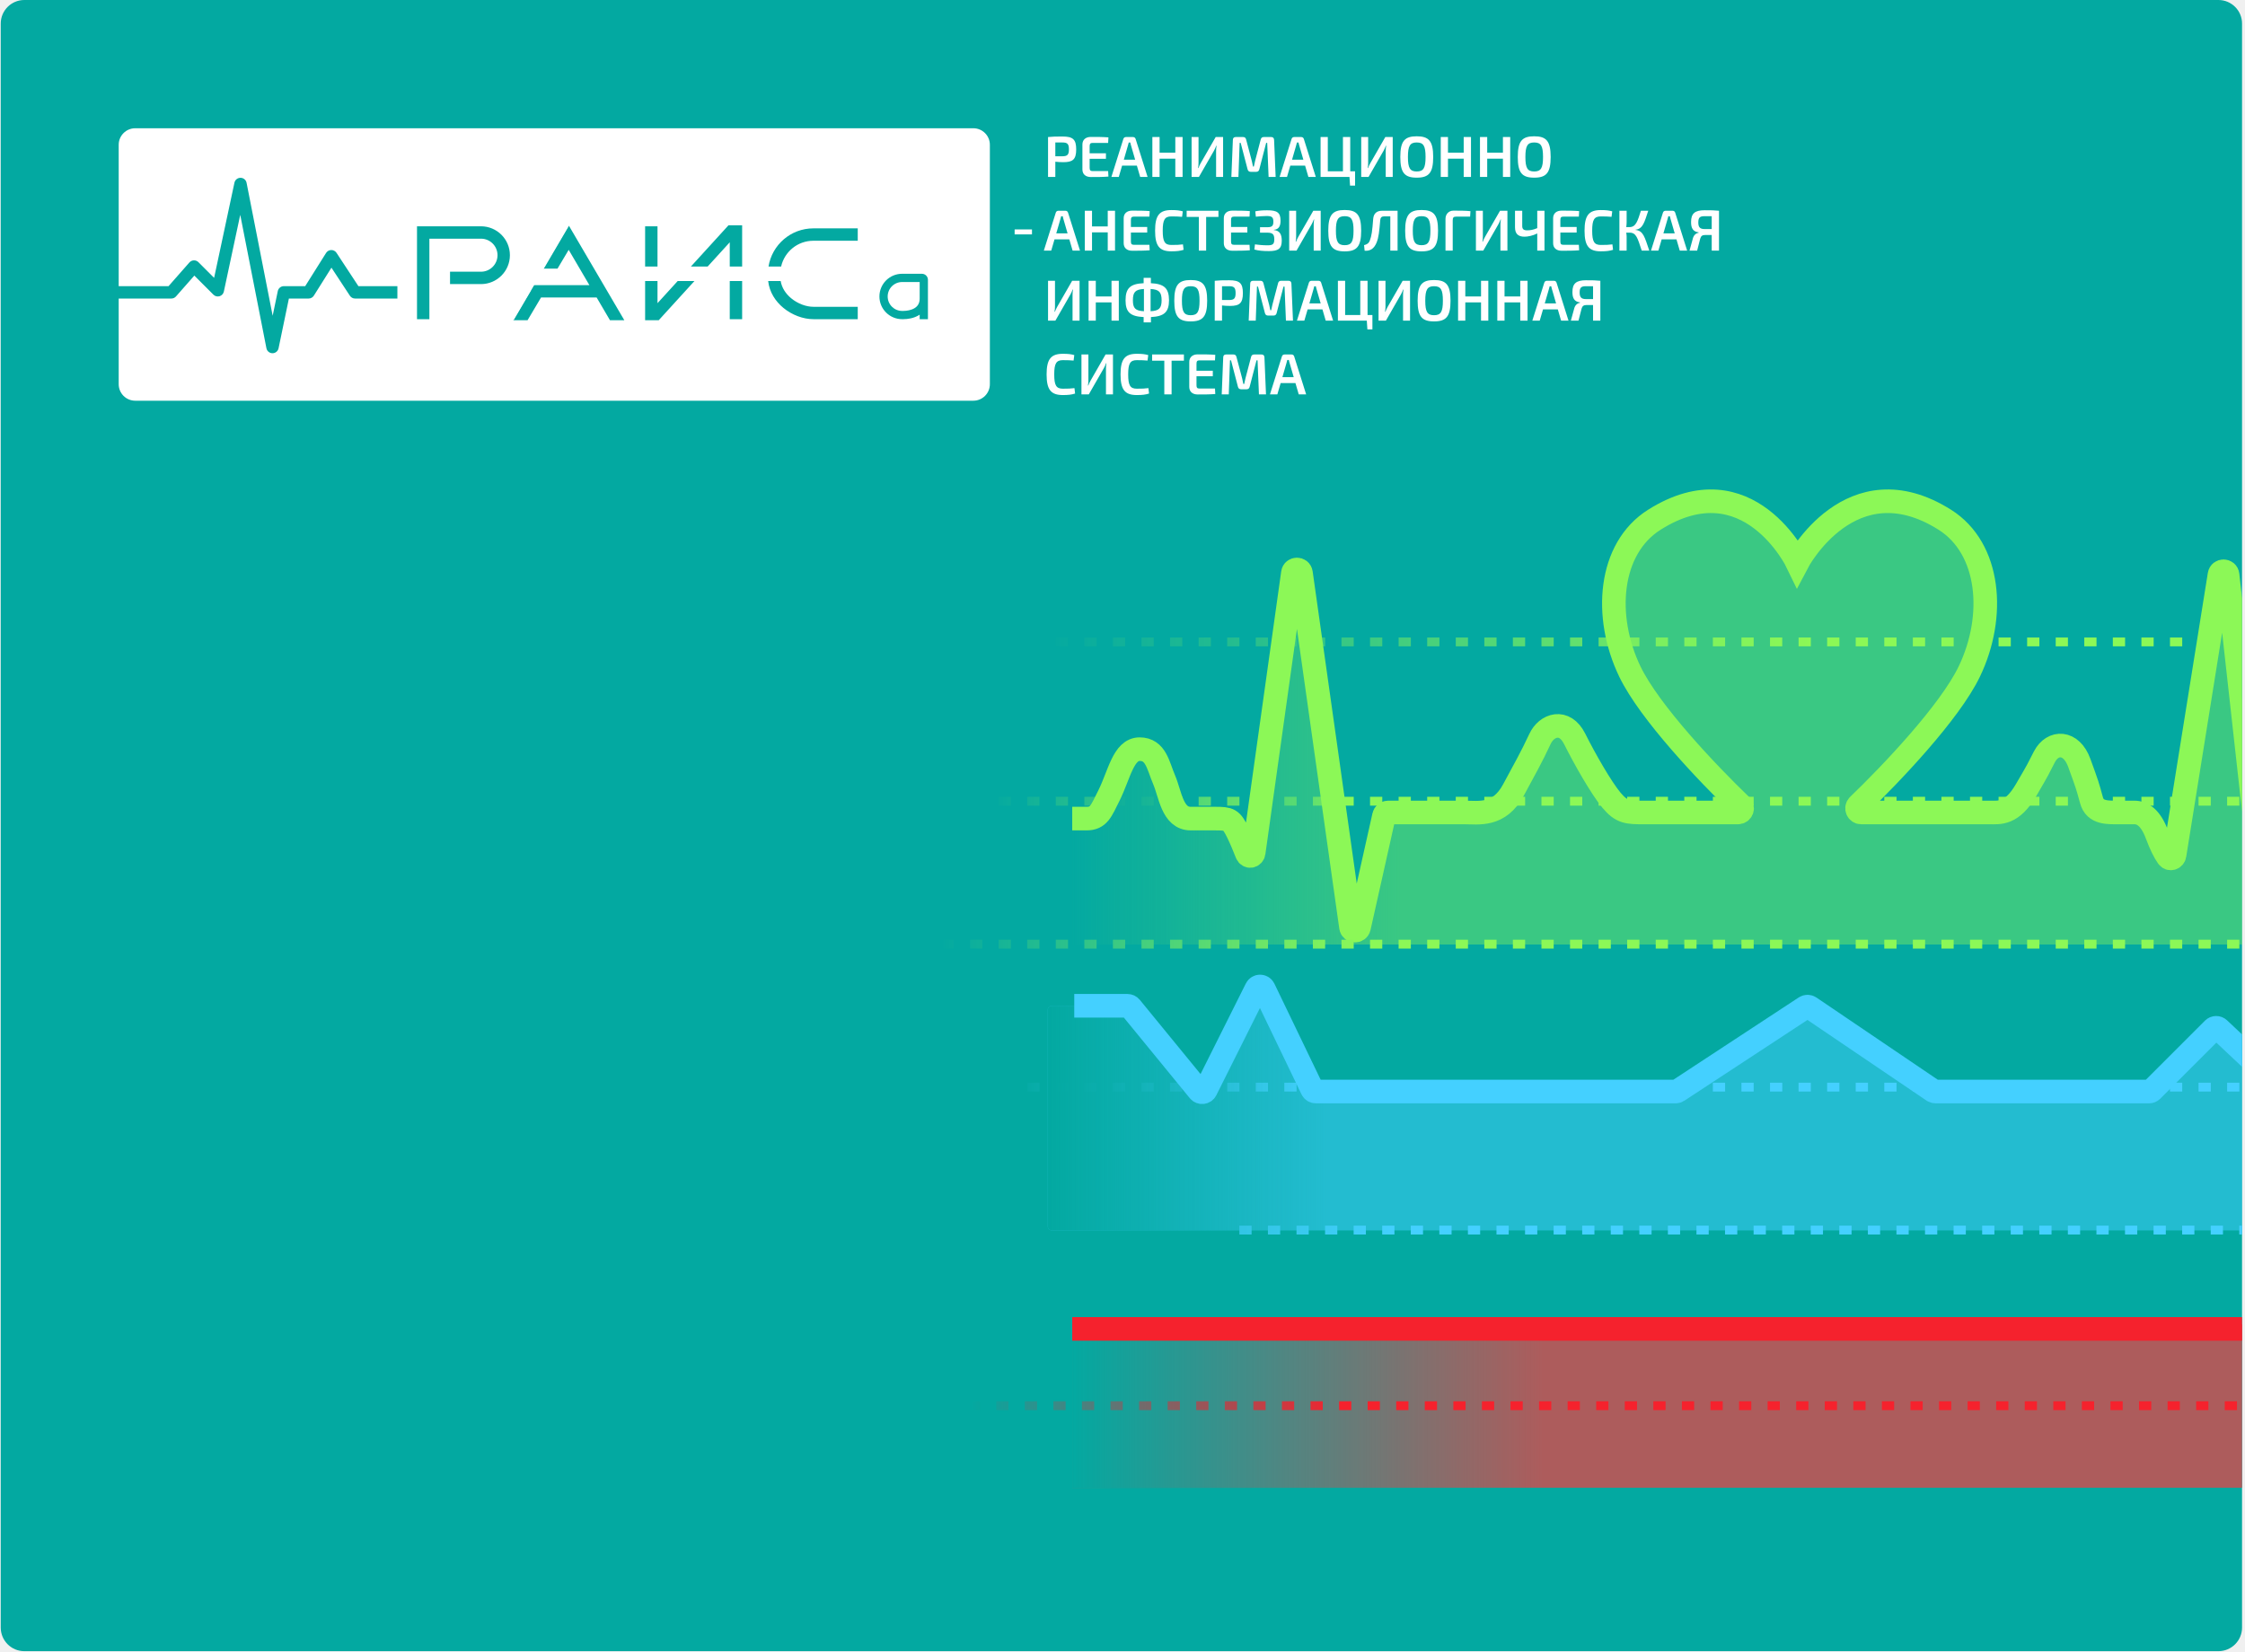
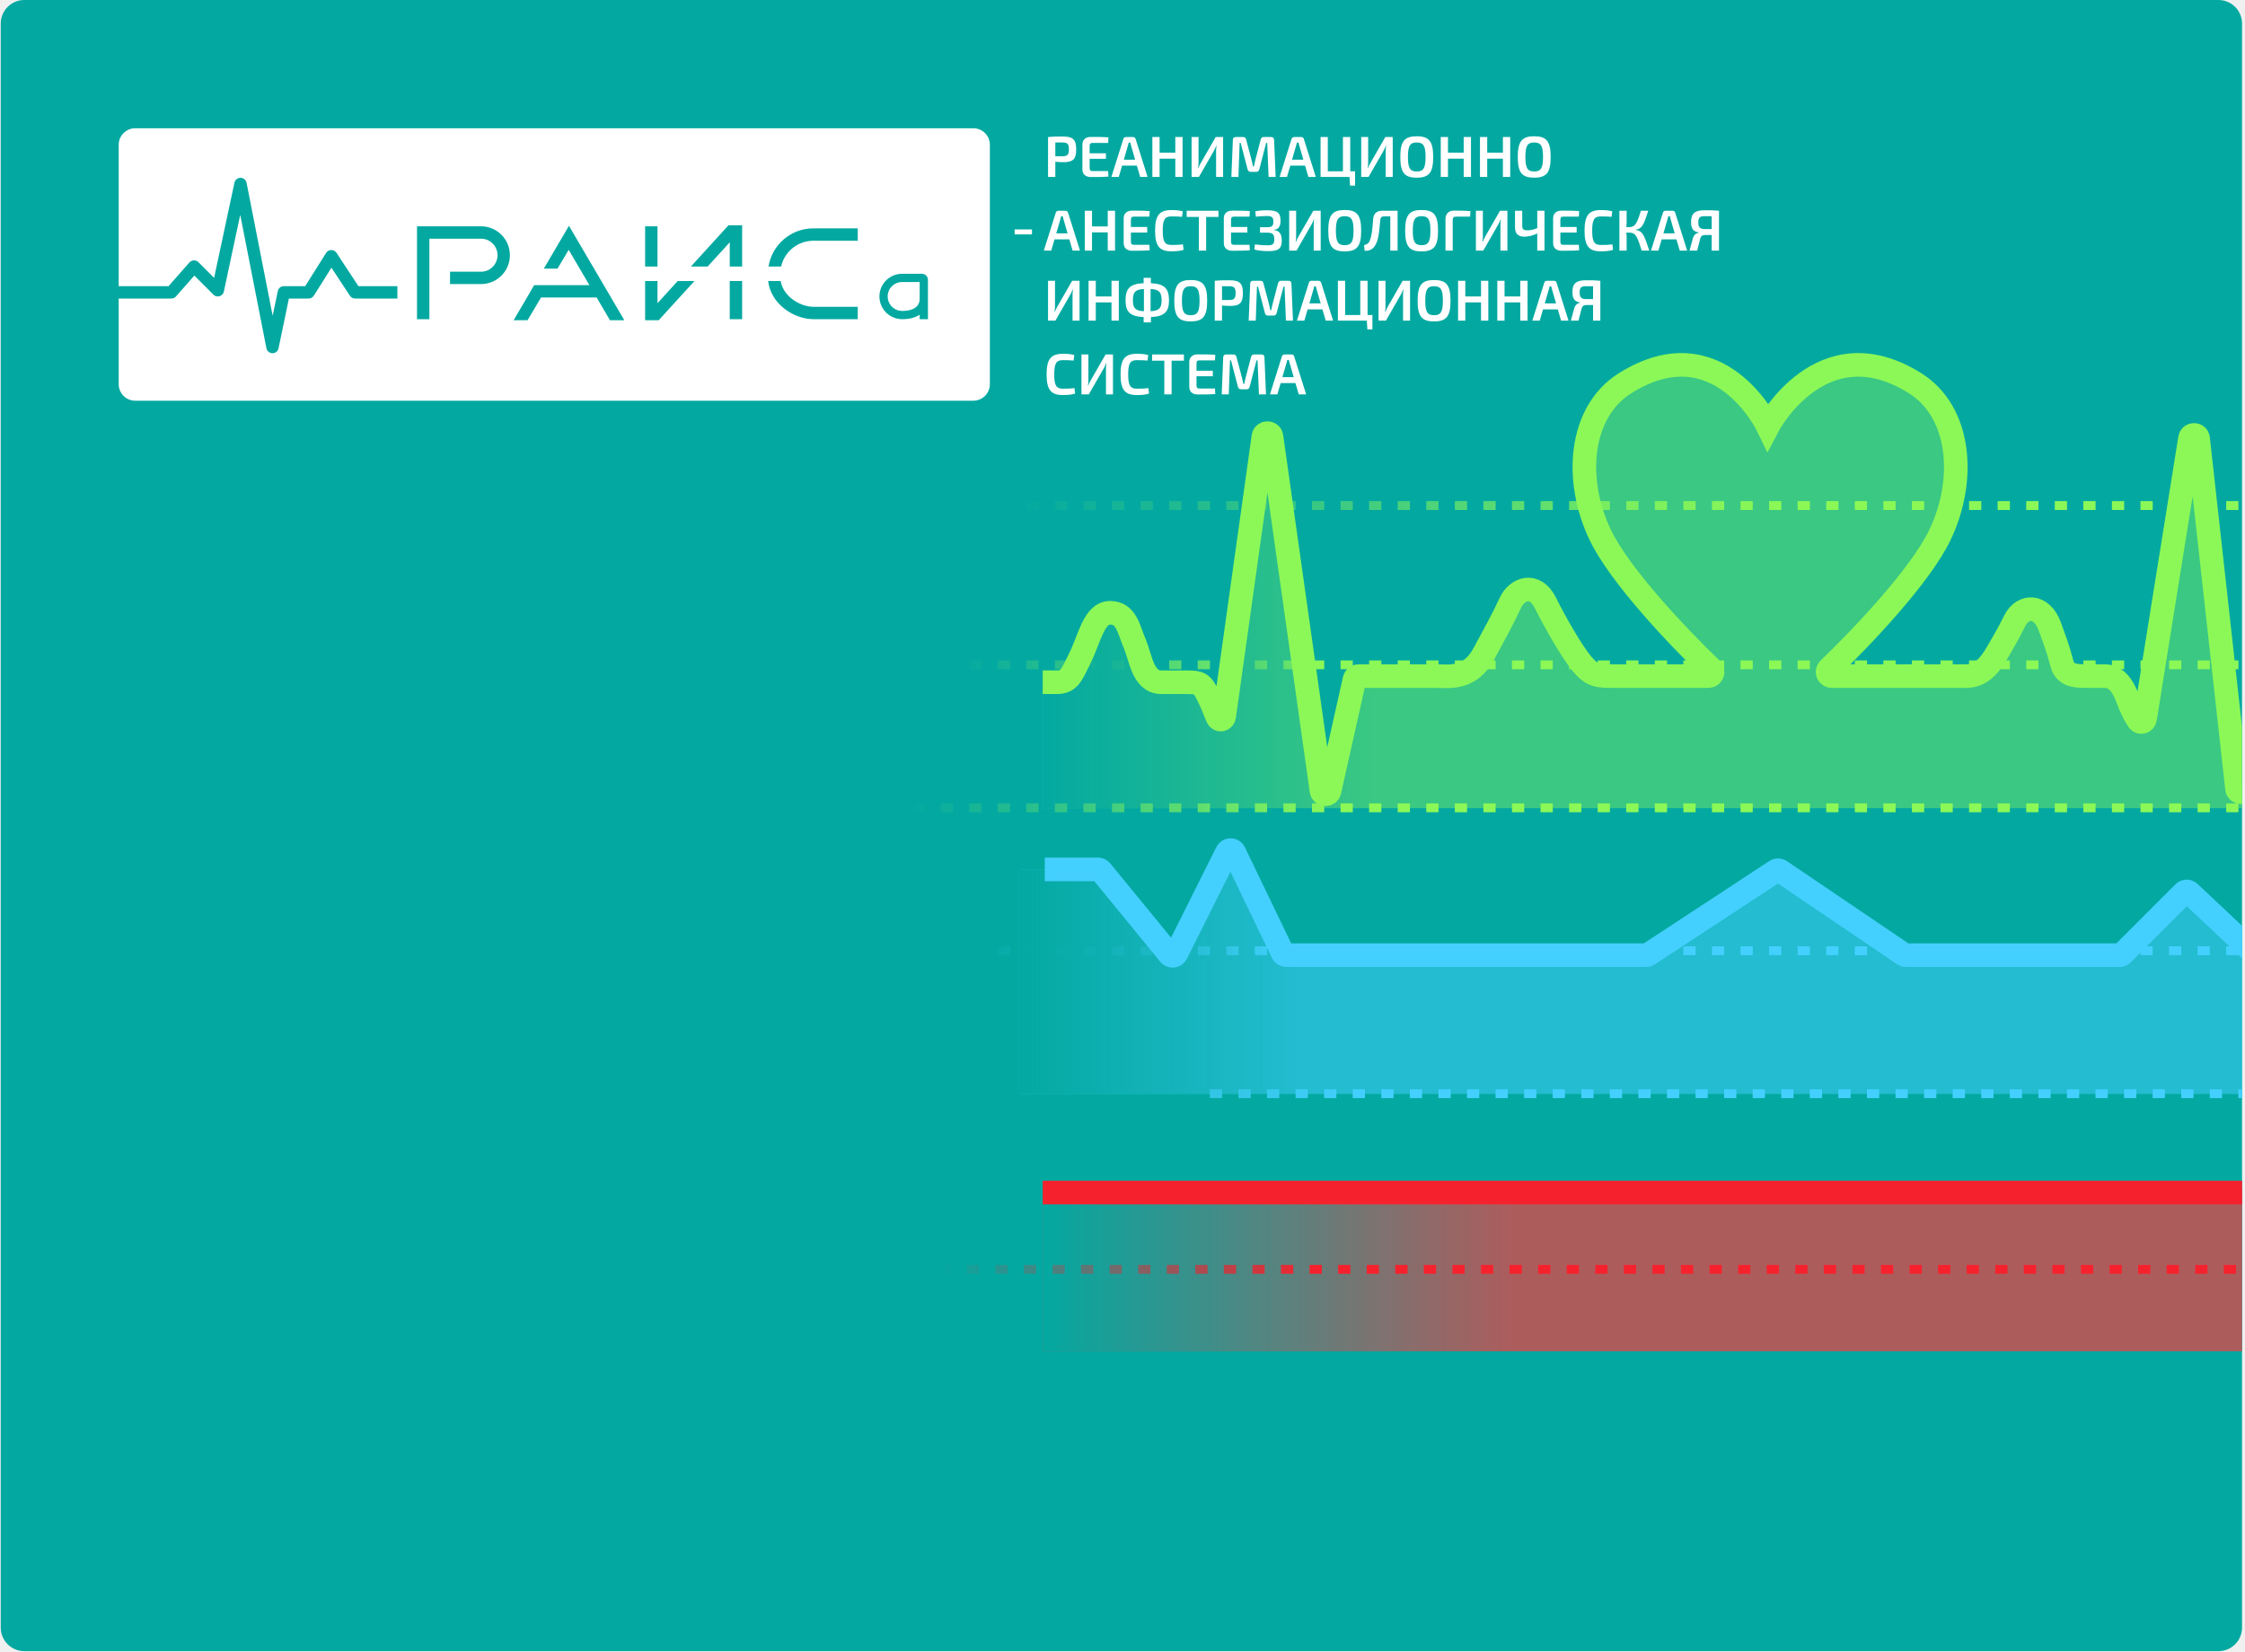
<svg xmlns="http://www.w3.org/2000/svg" width="609" height="448" viewBox="0 0 609 448" fill="none">
  <g clip-path="url(#clip0_30215_28924)">
    <rect x="0.2" width="608" height="448" rx="6.4" fill="#03A9A1" />
-     <line x1="255.4" y1="174.167" x2="726.383" y2="174.167" stroke="url(#paint0_linear_30215_28924)" stroke-width="2.4" stroke-dasharray="3.32 4.43" />
-     <line x1="255.4" y1="217.386" x2="726.383" y2="217.386" stroke="url(#paint1_linear_30215_28924)" stroke-width="2.4" stroke-dasharray="3.32 4.43" />
-     <line x1="255.4" y1="294.96" x2="726.383" y2="294.96" stroke="url(#paint2_linear_30215_28924)" stroke-width="2.4" stroke-dasharray="3.32 4.43" />
-     <path d="M294.741 222.103H290.862V256.265H695.908V220.441C685.38 220.441 686.639 220.441 683.718 214.346C681.502 209.721 680.393 208.058 677.069 200.493C673.853 193.177 667.969 195.567 665.433 200.493C662.108 206.95 662.662 205.288 659.338 211.575C656.306 217.309 652.688 220.441 648.81 220.441H624.759C624.24 220.441 623.795 220.801 623.681 221.307L617.014 248.873C616.74 250.094 614.969 249.997 614.831 248.753L604.276 155.977C604.134 154.694 602.285 154.649 602.081 155.924L589.889 231.998C589.742 232.919 588.6 233.247 588.065 232.483C587.096 231.098 586.221 229.364 585.088 226.344C583.415 221.881 581.21 220.441 578.993 220.441H575.115C571.79 220.441 568.334 220.703 567.357 217.116C566.249 213.045 566.249 213.045 564.033 206.95C561.874 201.013 556.829 201.048 554.613 205.288C552.397 209.528 553.505 207.697 549.626 214.346C545.747 220.995 542.423 220.441 539.652 220.441H504.882C503.876 220.441 503.38 219.21 504.105 218.513C513.033 209.933 528.88 193.275 534.208 182.208C541.412 167.248 539.934 148.814 527.559 141.012C502.071 124.944 487.567 152.649 487.567 152.649C487.567 152.649 474.269 124.944 448.78 141.012C436.406 148.814 434.928 167.248 442.131 182.208C447.46 193.275 463.306 209.933 472.235 218.513C472.96 219.21 472.468 220.441 471.462 220.441H446.01C441.577 220.441 439.915 220.441 437.144 217.116C434.374 213.792 429.941 206.034 427.17 200.493C424.4 194.953 419.522 196.663 417.751 200.493C415.534 205.288 413.336 209.167 410.548 214.346C406.669 221.549 401.128 220.441 397.249 220.441H376.523C376.004 220.441 375.559 220.801 375.445 221.307L368.657 249.415C368.387 250.617 366.65 250.548 366.478 249.327L352.914 155.464C352.735 154.192 350.898 154.193 350.72 155.465L340.088 231.335C339.94 232.393 338.653 232.588 338.251 231.599C337.535 229.833 336.739 227.778 335.744 225.79C334.01 222.32 333.528 222.103 329.649 222.103H323C318.013 222.103 317.459 215.454 315.797 211.575C314.134 207.697 313.58 203.264 309.148 203.264C304.715 203.264 303.607 210.275 300.836 215.816C298.716 220.056 298.066 222.103 294.741 222.103Z" fill="#8CF857" fill-opacity="0.4" />
-     <path d="M294.741 222.103H290.862V256.265H695.908V220.441C685.38 220.441 686.639 220.441 683.718 214.346C681.502 209.721 680.393 208.058 677.069 200.493C673.853 193.177 667.969 195.567 665.433 200.493C662.108 206.95 662.662 205.288 659.338 211.575C656.306 217.309 652.688 220.441 648.81 220.441H624.759C624.24 220.441 623.795 220.801 623.681 221.307L617.014 248.873C616.74 250.094 614.969 249.997 614.831 248.753L604.276 155.977C604.134 154.694 602.285 154.649 602.081 155.924L589.889 231.998C589.742 232.919 588.6 233.247 588.065 232.483C587.096 231.098 586.221 229.364 585.088 226.344C583.415 221.881 581.21 220.441 578.993 220.441H575.115C571.79 220.441 568.334 220.703 567.357 217.116C566.249 213.045 566.249 213.045 564.033 206.95C561.874 201.013 556.829 201.048 554.613 205.288C552.397 209.528 553.505 207.697 549.626 214.346C545.747 220.995 542.423 220.441 539.652 220.441H504.882C503.876 220.441 503.38 219.21 504.105 218.513C513.033 209.933 528.88 193.275 534.208 182.208C541.412 167.248 539.934 148.814 527.559 141.012C502.071 124.944 487.567 152.649 487.567 152.649C487.567 152.649 474.269 124.944 448.78 141.012C436.406 148.814 434.928 167.248 442.131 182.208C447.46 193.275 463.306 209.933 472.235 218.513C472.96 219.21 472.468 220.441 471.462 220.441H446.01C441.577 220.441 439.915 220.441 437.144 217.116C434.374 213.792 429.941 206.034 427.17 200.493C424.4 194.953 419.522 196.663 417.751 200.493C415.534 205.288 413.336 209.167 410.548 214.346C406.669 221.549 401.128 220.441 397.249 220.441H376.523C376.004 220.441 375.559 220.801 375.445 221.307L368.657 249.415C368.387 250.617 366.65 250.548 366.478 249.327L352.914 155.464C352.735 154.192 350.898 154.193 350.72 155.465L340.088 231.335C339.94 232.393 338.653 232.588 338.251 231.599C337.535 229.833 336.739 227.778 335.744 225.79C334.01 222.32 333.528 222.103 329.649 222.103H323C318.013 222.103 317.459 215.454 315.797 211.575C314.134 207.697 313.58 203.264 309.148 203.264C304.715 203.264 303.607 210.275 300.836 215.816C298.716 220.056 298.066 222.103 294.741 222.103Z" fill="url(#paint3_linear_30215_28924)" />
-     <path d="M290.862 222.103H294.741C298.066 222.103 298.716 220.056 300.836 215.816C303.607 210.275 304.715 203.264 309.148 203.264C313.58 203.264 314.134 207.697 315.797 211.575C317.459 215.454 318.013 222.103 323 222.103H329.649C333.528 222.103 334.01 222.32 335.744 225.79C336.739 227.778 337.535 229.833 338.251 231.599C338.653 232.588 339.94 232.393 340.088 231.335L350.72 155.465C350.898 154.193 352.735 154.192 352.914 155.464L366.478 251.544C366.65 252.764 368.387 252.834 368.657 251.631L375.445 221.307C375.559 220.801 376.004 220.441 376.523 220.441H397.249C401.128 220.441 406.669 221.549 410.548 214.346C413.336 209.167 415.534 205.288 417.751 200.493C419.522 196.663 424.4 194.953 427.17 200.493C429.941 206.034 434.374 213.792 437.144 217.116C439.915 220.441 441.577 220.441 446.01 220.441H471.462C472.468 220.441 472.96 219.21 472.235 218.513C463.306 209.933 447.46 193.275 442.131 182.208C434.928 167.248 436.406 148.814 448.78 141.012C474.269 124.944 487.567 152.649 487.567 152.649C487.567 152.649 502.071 124.944 527.559 141.012C539.934 148.814 541.412 167.248 534.208 182.208C528.88 193.275 513.033 209.933 504.105 218.513C503.38 219.21 503.876 220.441 504.882 220.441H540.207M539.652 220.441C542.423 220.441 545.747 220.995 549.626 214.346C553.505 207.697 552.397 209.528 554.613 205.288C556.829 201.048 561.874 201.013 564.033 206.95C566.249 213.045 566.249 213.045 567.357 217.116C568.334 220.703 571.79 220.441 575.115 220.441H578.993C581.21 220.441 583.415 221.881 585.088 226.344C586.221 229.364 587.097 231.098 588.065 232.483C588.6 233.247 589.742 232.919 589.889 231.998L602.081 155.924C602.285 154.649 604.134 154.694 604.276 155.977L614.831 250.969C614.969 252.213 616.74 252.31 617.014 251.089L623.681 221.307C623.795 220.801 624.24 220.441 624.759 220.441H648.81C652.688 220.441 656.306 217.309 659.338 211.575C662.662 205.288 662.108 206.95 665.433 200.493C667.969 195.567 673.853 193.177 677.069 200.493C680.393 208.058 681.502 209.721 683.718 214.346C686.639 220.441 685.38 220.441 695.908 220.441" stroke="#8CF857" stroke-width="6.4" />
-     <path d="M305.852 272.888H285.321C284.709 272.888 284.213 273.384 284.213 273.996V332.73C284.213 333.342 284.709 333.839 285.321 333.839H703.111C703.723 333.839 704.219 333.342 704.219 332.73V297.268C704.219 296.656 703.723 296.16 703.111 296.16H620.436C620.154 296.16 619.882 296.052 619.676 295.859L601.94 279.166C601.504 278.755 600.82 278.766 600.397 279.189L583.75 295.835C583.543 296.043 583.261 296.16 582.967 296.16H525.032C524.81 296.16 524.593 296.094 524.41 295.969L490.949 273.302C490.579 273.051 490.094 273.048 489.72 273.293L455.152 295.978C454.971 296.097 454.76 296.16 454.544 296.16H356.942C356.516 296.16 356.128 295.916 355.944 295.533L342.819 268.273C342.419 267.444 341.241 267.435 340.829 268.259L327.09 295.738C326.73 296.456 325.75 296.566 325.241 295.944L306.709 273.294C306.499 273.037 306.184 272.888 305.852 272.888Z" fill="#44D0FF" fill-opacity="0.5" />
-     <path d="M305.852 272.888H285.321C284.709 272.888 284.213 273.384 284.213 273.996V332.73C284.213 333.342 284.709 333.839 285.321 333.839H703.111C703.723 333.839 704.219 333.342 704.219 332.73V297.268C704.219 296.656 703.723 296.16 703.111 296.16H620.436C620.154 296.16 619.882 296.052 619.676 295.859L601.94 279.166C601.504 278.755 600.82 278.766 600.397 279.189L583.75 295.835C583.543 296.043 583.261 296.16 582.967 296.16H525.032C524.81 296.16 524.593 296.094 524.41 295.969L490.949 273.302C490.579 273.051 490.094 273.048 489.72 273.293L455.152 295.978C454.971 296.097 454.76 296.16 454.544 296.16H356.942C356.516 296.16 356.128 295.916 355.944 295.533L342.819 268.273C342.419 267.444 341.241 267.435 340.829 268.259L327.09 295.738C326.73 296.456 325.75 296.566 325.241 295.944L306.709 273.294C306.499 273.037 306.184 272.888 305.852 272.888Z" fill="url(#paint4_linear_30215_28924)" />
-     <path d="M291.413 272.888H305.852C306.184 272.888 306.499 273.037 306.71 273.294L325.241 295.944C325.75 296.566 326.731 296.456 327.09 295.738L340.829 268.259C341.241 267.435 342.42 267.444 342.819 268.273L355.944 295.533C356.128 295.916 356.517 296.16 356.942 296.16H454.544C454.76 296.16 454.972 296.097 455.152 295.978L489.72 273.293C490.094 273.048 490.579 273.051 490.949 273.302L524.41 295.969C524.594 296.094 524.81 296.16 525.032 296.16H582.967C583.261 296.16 583.543 296.043 583.751 295.835L600.397 279.189C600.821 278.765 601.504 278.755 601.94 279.166L619.677 295.859C619.882 296.052 620.154 296.16 620.436 296.16H704.22" stroke="#44D0FF" stroke-width="6.4" />
-     <rect x="290.862" y="359.327" width="404.492" height="44.328" fill="#AD5C5C" />
-     <rect x="290.862" y="359.327" width="404.492" height="44.328" fill="url(#paint5_linear_30215_28924)" />
-     <line x1="290.862" y1="360.56" x2="721.951" y2="360.56" stroke="#F5222D" stroke-width="6.4" />
-     <path d="M336.2 333.747H726.384" stroke="url(#paint6_linear_30215_28924)" stroke-width="2.4" stroke-dasharray="3.32 4.43" />
-     <path d="M185 381.399H726.383" stroke="url(#paint7_linear_30215_28924)" stroke-width="2.4" stroke-dasharray="3.32 4.43" />
-     <line x1="255.4" y1="256.173" x2="726.383" y2="256.173" stroke="url(#paint8_linear_30215_28924)" stroke-width="2.4" stroke-dasharray="3.32 4.43" />
+     <line x1="247.4" y1="137.167" x2="718.383" y2="137.167" stroke="url(#paint0_linear_30215_28924)" stroke-width="2.4" stroke-dasharray="3.32 4.43" />
+     <line x1="247.4" y1="180.386" x2="718.383" y2="180.386" stroke="url(#paint1_linear_30215_28924)" stroke-width="2.4" stroke-dasharray="3.32 4.43" />
+     <line x1="247.4" y1="257.96" x2="718.383" y2="257.96" stroke="url(#paint2_linear_30215_28924)" stroke-width="2.4" stroke-dasharray="3.32 4.43" />
+     <path d="M286.741 185.103H282.862V219.265H687.908V183.441C677.38 183.441 678.639 183.441 675.718 177.346C673.502 172.721 672.393 171.058 669.069 163.493C665.853 156.177 659.969 158.567 657.433 163.493C654.108 169.95 654.662 168.288 651.338 174.575C648.306 180.309 644.688 183.441 640.81 183.441H616.759C616.24 183.441 615.795 183.801 615.681 184.307L609.014 211.873C608.74 213.094 606.969 212.997 606.831 211.753L596.276 118.977C596.134 117.694 594.285 117.649 594.081 118.924L581.889 194.998C581.742 195.919 580.6 196.247 580.065 195.483C579.096 194.098 578.221 192.364 577.088 189.344C575.415 184.881 573.21 183.441 570.993 183.441H567.115C563.79 183.441 560.334 183.703 559.357 180.116C558.249 176.045 558.249 176.045 556.033 169.95C553.874 164.013 548.829 164.048 546.613 168.288C544.397 172.528 545.505 170.697 541.626 177.346C537.747 183.995 534.423 183.441 531.652 183.441H496.882C495.876 183.441 495.38 182.21 496.105 181.513C505.033 172.933 520.88 156.275 526.208 145.208C533.412 130.248 531.934 111.814 519.559 104.012C494.071 87.944 479.567 115.649 479.567 115.649C479.567 115.649 466.269 87.944 440.78 104.012C428.406 111.814 426.928 130.248 434.131 145.208C439.46 156.275 455.306 172.933 464.235 181.513C464.96 182.21 464.468 183.441 463.462 183.441H438.01C433.577 183.441 431.915 183.441 429.144 180.116C426.374 176.792 421.941 169.034 419.17 163.493C416.4 157.953 411.522 159.663 409.751 163.493C407.534 168.288 405.336 172.167 402.548 177.346C398.669 184.549 393.128 183.441 389.249 183.441H368.523C368.004 183.441 367.559 183.801 367.445 184.307L360.657 212.415C360.387 213.617 358.65 213.548 358.478 212.327L344.914 118.464C344.735 117.192 342.898 117.193 342.72 118.465L332.088 194.335C331.94 195.393 330.653 195.588 330.251 194.599C329.535 192.833 328.739 190.778 327.744 188.79C326.01 185.32 325.528 185.103 321.649 185.103H315C310.013 185.103 309.459 178.454 307.797 174.575C306.134 170.697 305.58 166.264 301.148 166.264C296.715 166.264 295.607 173.275 292.836 178.816C290.716 183.056 290.066 185.103 286.741 185.103Z" fill="#8CF857" fill-opacity="0.4" />
+     <path d="M286.741 185.103H282.862V219.265H687.908V183.441C677.38 183.441 678.639 183.441 675.718 177.346C673.502 172.721 672.393 171.058 669.069 163.493C665.853 156.177 659.969 158.567 657.433 163.493C654.108 169.95 654.662 168.288 651.338 174.575C648.306 180.309 644.688 183.441 640.81 183.441H616.759C616.24 183.441 615.795 183.801 615.681 184.307L609.014 211.873C608.74 213.094 606.969 212.997 606.831 211.753L596.276 118.977C596.134 117.694 594.285 117.649 594.081 118.924L581.889 194.998C581.742 195.919 580.6 196.247 580.065 195.483C579.096 194.098 578.221 192.364 577.088 189.344C575.415 184.881 573.21 183.441 570.993 183.441H567.115C563.79 183.441 560.334 183.703 559.357 180.116C558.249 176.045 558.249 176.045 556.033 169.95C553.874 164.013 548.829 164.048 546.613 168.288C544.397 172.528 545.505 170.697 541.626 177.346C537.747 183.995 534.423 183.441 531.652 183.441H496.882C495.876 183.441 495.38 182.21 496.105 181.513C505.033 172.933 520.88 156.275 526.208 145.208C533.412 130.248 531.934 111.814 519.559 104.012C494.071 87.944 479.567 115.649 479.567 115.649C479.567 115.649 466.269 87.944 440.78 104.012C428.406 111.814 426.928 130.248 434.131 145.208C439.46 156.275 455.306 172.933 464.235 181.513C464.96 182.21 464.468 183.441 463.462 183.441H438.01C433.577 183.441 431.915 183.441 429.144 180.116C426.374 176.792 421.941 169.034 419.17 163.493C416.4 157.953 411.522 159.663 409.751 163.493C407.534 168.288 405.336 172.167 402.548 177.346C398.669 184.549 393.128 183.441 389.249 183.441H368.523C368.004 183.441 367.559 183.801 367.445 184.307L360.657 212.415C360.387 213.617 358.65 213.548 358.478 212.327L344.914 118.464C344.735 117.192 342.898 117.193 342.72 118.465L332.088 194.335C331.94 195.393 330.653 195.588 330.251 194.599C329.535 192.833 328.739 190.778 327.744 188.79C326.01 185.32 325.528 185.103 321.649 185.103H315C310.013 185.103 309.459 178.454 307.797 174.575C306.134 170.697 305.58 166.264 301.148 166.264C296.715 166.264 295.607 173.275 292.836 178.816C290.716 183.056 290.066 185.103 286.741 185.103Z" fill="url(#paint3_linear_30215_28924)" />
+     <path d="M282.862 185.103H286.741C290.066 185.103 290.716 183.056 292.836 178.816C295.607 173.275 296.715 166.264 301.148 166.264C305.58 166.264 306.134 170.697 307.797 174.575C309.459 178.454 310.013 185.103 315 185.103H321.649C325.528 185.103 326.01 185.32 327.744 188.79C328.739 190.778 329.535 192.833 330.251 194.599C330.653 195.588 331.94 195.393 332.088 194.335L342.72 118.465C342.898 117.193 344.735 117.192 344.914 118.464L358.478 214.544C358.65 215.764 360.387 215.834 360.657 214.631L367.445 184.307C367.559 183.801 368.004 183.441 368.523 183.441H389.249C393.128 183.441 398.669 184.549 402.548 177.346C405.336 172.167 407.534 168.288 409.751 163.493C411.522 159.663 416.4 157.953 419.17 163.493C421.941 169.034 426.374 176.792 429.144 180.116C431.915 183.441 433.577 183.441 438.01 183.441H463.462C464.468 183.441 464.96 182.21 464.235 181.513C455.306 172.933 439.46 156.275 434.131 145.208C426.928 130.248 428.406 111.814 440.78 104.012C466.269 87.944 479.567 115.649 479.567 115.649C479.567 115.649 494.071 87.944 519.559 104.012C531.934 111.814 533.412 130.248 526.208 145.208C520.88 156.275 505.033 172.933 496.105 181.513C495.38 182.21 495.876 183.441 496.882 183.441H532.207M531.652 183.441C534.423 183.441 537.747 183.995 541.626 177.346C545.505 170.697 544.397 172.528 546.613 168.288C548.829 164.048 553.874 164.013 556.033 169.95C558.249 176.045 558.249 176.045 559.357 180.116C560.334 183.703 563.79 183.441 567.115 183.441H570.993C573.21 183.441 575.415 184.881 577.088 189.344C578.221 192.364 579.097 194.098 580.065 195.483C580.6 196.247 581.742 195.919 581.889 194.998L594.081 118.924C594.285 117.649 596.134 117.694 596.276 118.977L606.831 213.969C606.969 215.213 608.74 215.31 609.014 214.089L615.681 184.307C615.795 183.801 616.24 183.441 616.759 183.441H640.81C644.688 183.441 648.306 180.309 651.338 174.575C654.662 168.288 654.108 169.95 657.433 163.493C659.969 158.567 665.853 156.177 669.069 163.493C672.393 171.058 673.502 172.721 675.718 177.346C678.639 183.441 677.38 183.441 687.908 183.441" stroke="#8CF857" stroke-width="6.4" />
+     <path d="M297.852 235.888H277.321C276.709 235.888 276.213 236.384 276.213 236.996V295.73C276.213 296.342 276.709 296.839 277.321 296.839H695.111C695.723 296.839 696.219 296.342 696.219 295.73V260.268C696.219 259.656 695.723 259.16 695.111 259.16H612.436C612.154 259.16 611.882 259.052 611.676 258.859L593.94 242.166C593.504 241.755 592.82 241.766 592.397 242.189L575.75 258.835C575.543 259.043 575.261 259.16 574.967 259.16H517.032C516.81 259.16 516.593 259.094 516.41 258.969L482.949 236.302C482.579 236.051 482.094 236.048 481.72 236.293L447.152 258.978C446.971 259.097 446.76 259.16 446.544 259.16H348.942C348.516 259.16 348.128 258.916 347.944 258.533L334.819 231.273C334.419 230.444 333.241 230.435 332.829 231.259L319.09 258.738C318.73 259.456 317.75 259.566 317.241 258.944L298.709 236.294C298.499 236.037 298.184 235.888 297.852 235.888Z" fill="#44D0FF" fill-opacity="0.5" />
+     <path d="M297.852 235.888H277.321C276.709 235.888 276.213 236.384 276.213 236.996V295.73C276.213 296.342 276.709 296.839 277.321 296.839H695.111C695.723 296.839 696.219 296.342 696.219 295.73V260.268C696.219 259.656 695.723 259.16 695.111 259.16H612.436C612.154 259.16 611.882 259.052 611.676 258.859L593.94 242.166C593.504 241.755 592.82 241.766 592.397 242.189L575.75 258.835C575.543 259.043 575.261 259.16 574.967 259.16H517.032C516.81 259.16 516.593 259.094 516.41 258.969L482.949 236.302C482.579 236.051 482.094 236.048 481.72 236.293L447.152 258.978C446.971 259.097 446.76 259.16 446.544 259.16H348.942C348.516 259.16 348.128 258.916 347.944 258.533L334.819 231.273C334.419 230.444 333.241 230.435 332.829 231.259L319.09 258.738C318.73 259.456 317.75 259.566 317.241 258.944L298.709 236.294C298.499 236.037 298.184 235.888 297.852 235.888Z" fill="url(#paint4_linear_30215_28924)" />
+     <path d="M283.413 235.888H297.852C298.184 235.888 298.499 236.037 298.71 236.294L317.241 258.944C317.75 259.566 318.731 259.456 319.09 258.738L332.829 231.259C333.241 230.435 334.42 230.444 334.819 231.273L347.944 258.533C348.128 258.916 348.517 259.16 348.942 259.16H446.544C446.76 259.16 446.972 259.097 447.152 258.978L481.72 236.293C482.094 236.048 482.579 236.051 482.949 236.302L516.41 258.969C516.594 259.094 516.81 259.16 517.032 259.16H574.967C575.261 259.16 575.543 259.043 575.751 258.835L592.397 242.189C592.821 241.765 593.504 241.755 593.94 242.166L611.677 258.859C611.882 259.052 612.154 259.16 612.436 259.16H696.22" stroke="#44D0FF" stroke-width="6.4" />
+     <rect x="282.862" y="322.327" width="404.492" height="44.328" fill="#AD5C5C" />
+     <rect x="282.862" y="322.327" width="404.492" height="44.328" fill="url(#paint5_linear_30215_28924)" />
+     <line x1="282.862" y1="323.56" x2="713.951" y2="323.56" stroke="#F5222D" stroke-width="6.4" />
+     <path d="M328.2 296.747H718.384" stroke="url(#paint6_linear_30215_28924)" stroke-width="2.4" stroke-dasharray="3.32 4.43" />
+     <path d="M177 344.399H718.383" stroke="url(#paint7_linear_30215_28924)" stroke-width="2.4" stroke-dasharray="3.32 4.43" />
+     <line x1="247.4" y1="219.173" x2="718.383" y2="219.173" stroke="url(#paint8_linear_30215_28924)" stroke-width="2.4" stroke-dasharray="3.32 4.43" />
    <g clip-path="url(#clip1_30215_28924)">
      <path fill-rule="evenodd" clip-rule="evenodd" d="M36.68 34.8C34.206 34.8 32.2 36.806 32.2 39.28V77.64H45.721L51.379 71.21C51.685 70.862 52.123 70.656 52.586 70.641C53.05 70.626 53.5 70.804 53.828 71.132L58.083 75.387L63.597 49.569C63.764 48.789 64.456 48.233 65.254 48.24C66.052 48.247 66.735 48.813 66.888 49.596L73.966 85.67L75.355 78.978C75.517 78.199 76.204 77.64 77 77.64H82.792L88.458 68.626C88.762 68.142 89.291 67.846 89.863 67.84C90.435 67.834 90.97 68.12 91.284 68.597L97.226 77.64H107.8V81H96.32C95.754 81 95.227 80.715 94.916 80.243L89.911 72.627L85.142 80.214C84.835 80.703 84.298 81 83.72 81H78.367L75.565 94.501C75.402 95.284 74.71 95.844 73.911 95.84C73.111 95.835 72.425 95.268 72.271 94.483L65.17 58.29L60.723 79.111C60.594 79.713 60.147 80.196 59.556 80.371C58.966 80.546 58.327 80.383 57.892 79.948L52.718 74.774L47.741 80.43C47.422 80.792 46.963 81 46.48 81H32.2V104.24C32.2 106.714 34.206 108.72 36.68 108.72H264.04C266.514 108.72 268.52 106.714 268.52 104.24V39.28C268.52 36.806 266.514 34.8 264.04 34.8H36.68ZM113.12 61.4H114.8H130.48C134.81 61.4 138.32 64.91 138.32 69.24C138.32 73.57 134.81 77.08 130.48 77.08H122.08V73.72H130.48C132.954 73.72 134.96 71.714 134.96 69.24C134.96 66.766 132.954 64.76 130.48 64.76H116.48V86.6H113.12V63.08V61.4ZM159.883 77.36L154.269 67.784L151.24 72.88H147.33L152.836 63.621L154.29 61.175L155.729 63.63L169.358 86.88H165.463L161.852 80.72H146.765L143.114 86.88H139.208L143.92 78.93V77.36H159.883ZM197.622 61.12L187.418 72.32H191.963L197.96 65.739V72.32H201.32V61.4V61.12H197.622ZM201.32 76.24H197.96V86.6H201.32V76.24ZM188.392 76.24H183.846L178.36 82.262V76.24H175V86.6V86.88H178.698L188.392 76.24ZM178.36 72.32H175V61.4H178.36V72.32ZM220.64 61.96C214.503 61.96 209.414 66.447 208.475 72.32H211.895C212.789 68.314 216.365 65.32 220.64 65.32H232.68V61.96H220.64ZM211.772 76.24H208.381C208.713 79.278 210.373 81.771 212.486 83.519C214.831 85.46 217.863 86.6 220.64 86.6H232.68V83.24H220.64C218.715 83.24 216.427 82.419 214.628 80.931C213.141 79.7 212.08 78.096 211.772 76.24ZM238.56 80.44C238.56 77.038 241.318 74.28 244.72 74.28H250.08C250.985 74.28 251.72 75.014 251.72 75.92V81V86.6H249.48V85.376C249.393 85.435 249.305 85.491 249.216 85.544C247.86 86.358 246.235 86.6 245 86.6H244.72C241.318 86.6 238.56 83.842 238.56 80.44ZM249.48 81V76.52H244.72C242.555 76.52 240.8 78.275 240.8 80.44C240.8 82.605 242.555 84.36 244.72 84.36H245C246.004 84.36 247.18 84.154 248.063 83.624C248.879 83.134 249.48 82.362 249.48 81Z" fill="white" />
      <path d="M155.4 59.44L139.16 87.16L143.08 59.44H155.4Z" fill="white" />
      <path d="M284.303 48H286.279V43.876C286.922 43.955 287.69 44.002 288.458 44.002C291.014 44.002 291.939 43.265 291.939 40.521C291.939 37.792 291.014 37.04 288.223 37.04C286.373 37.04 285.542 37.055 284.303 37.181V48ZM286.279 42.402V38.655H288.176C289.54 38.655 289.964 39.031 289.964 40.521C289.964 42.01 289.54 42.387 288.176 42.402H286.279ZM300.604 46.416H296.355C295.79 46.416 295.586 46.181 295.586 45.507V43.092H300.008V41.587H295.586V39.69C295.586 39.015 295.79 38.78 296.355 38.78H300.604L300.682 37.275C299.255 37.149 297.515 37.149 295.916 37.149C294.504 37.149 293.626 37.933 293.626 39.203V45.977C293.626 47.247 294.489 48.031 295.916 48.031C297.515 48.031 299.255 48.031 300.682 47.906L300.604 46.416ZM308.402 44.942L309.296 48H311.303L308.057 37.698C307.963 37.369 307.681 37.181 307.352 37.181H305.439C305.11 37.181 304.827 37.369 304.733 37.698L301.488 48H303.495L304.388 44.942H308.402ZM307.932 43.327H304.859L305.941 39.596L306.192 38.67H306.615C306.662 38.968 306.772 39.298 306.85 39.596L307.932 43.327ZM320.801 37.181H318.826V41.43H314.561V37.181H312.601V48H314.561V43.045H318.826V48H320.801V37.181ZM331.788 48V37.181H329.781L325.705 44.284C325.469 44.707 325.266 45.131 325.109 45.585H324.999C325.093 45.115 325.124 44.645 325.124 44.174V37.181H323.243V48H325.234L329.327 40.866C329.546 40.489 329.75 40.003 329.922 39.548H330.017C329.938 40.003 329.891 40.458 329.891 40.913V48H331.788ZM342.83 37.181C342.375 37.181 342.109 37.4 341.999 37.839L340.462 43.688C340.337 44.205 340.243 44.676 340.133 45.178H339.898C339.804 44.676 339.709 44.205 339.584 43.704L338.032 37.839C337.922 37.4 337.671 37.181 337.232 37.181H335.209C334.708 37.181 334.457 37.447 334.441 37.949L334.033 48H335.946L336.276 38.764H336.558L338.439 45.962C338.549 46.385 338.831 46.62 339.286 46.62H340.776C341.23 46.62 341.497 46.385 341.607 45.962L343.473 38.764H343.755L344.131 48H346.044L345.621 37.949C345.589 37.447 345.339 37.181 344.837 37.181H342.83ZM354.034 44.942L354.927 48H356.934L353.689 37.698C353.595 37.369 353.312 37.181 352.983 37.181H351.07C350.741 37.181 350.459 37.369 350.365 37.698L347.119 48H349.126L350.02 44.942H354.034ZM353.563 43.327H350.49L351.572 39.596L351.823 38.67H352.246C352.293 38.968 352.403 39.298 352.481 39.596L353.563 43.327ZM367.593 46.479H366.276V37.181H364.3V46.479H360.192V37.181H358.232V48H366.072L366.229 50.368H367.593V46.479ZM377.802 48V37.181H375.795L371.719 44.284C371.483 44.707 371.28 45.131 371.123 45.585H371.013C371.107 45.115 371.138 44.645 371.138 44.174V37.181H369.257V48H371.248L375.341 40.866C375.56 40.489 375.764 40.003 375.937 39.548H376.031C375.952 40.003 375.905 40.458 375.905 40.913V48H377.802ZM384.312 36.977C381.02 36.977 379.859 38.294 379.859 42.59C379.859 46.887 381.02 48.204 384.312 48.204C387.621 48.204 388.781 46.887 388.781 42.59C388.781 38.294 387.621 36.977 384.312 36.977ZM384.312 38.655C386.147 38.655 386.711 39.58 386.711 42.59C386.711 45.601 386.147 46.526 384.312 46.526C382.493 46.526 381.929 45.601 381.929 42.59C381.929 39.58 382.493 38.655 384.312 38.655ZM399.033 37.181H397.057V41.43H392.792V37.181H390.832V48H392.792V43.045H397.057V48H399.033V37.181ZM409.675 37.181H407.699V41.43H403.434V37.181H401.474V48H403.434V43.045H407.699V48H409.675V37.181ZM416.178 36.977C412.885 36.977 411.725 38.294 411.725 42.59C411.725 46.887 412.885 48.204 416.178 48.204C419.486 48.204 420.646 46.887 420.646 42.59C420.646 38.294 419.486 36.977 416.178 36.977ZM416.178 38.655C418.012 38.655 418.577 39.58 418.577 42.59C418.577 45.601 418.012 46.526 416.178 46.526C414.359 46.526 413.794 45.601 413.794 42.59C413.794 39.58 414.359 38.655 416.178 38.655ZM290.073 64.942L290.967 68H292.974L289.728 57.698C289.634 57.369 289.352 57.181 289.023 57.181H287.11C286.781 57.181 286.498 57.369 286.404 57.698L283.158 68H285.166L286.059 64.942H290.073ZM289.603 63.327H286.53L287.612 59.596L287.862 58.67H288.286C288.333 58.968 288.443 59.298 288.521 59.596L289.603 63.327ZM302.472 57.181H300.497V61.43H296.232V57.181H294.272V68H296.232V63.045H300.497V68H302.472V57.181ZM311.797 66.416H307.548C306.984 66.416 306.78 66.181 306.78 65.507V63.092H311.201V61.587H306.78V59.69C306.78 59.015 306.984 58.78 307.548 58.78H311.797L311.876 57.275C310.449 57.149 308.708 57.149 307.109 57.149C305.698 57.149 304.82 57.933 304.82 59.203V65.977C304.82 67.247 305.682 68.031 307.109 68.031C308.708 68.031 310.449 68.031 311.876 67.906L311.797 66.416ZM320.9 66.307C319.974 66.432 319.128 66.463 317.748 66.463C315.96 66.463 315.412 65.554 315.412 62.59C315.412 59.627 315.96 58.717 317.748 58.717C319.049 58.717 319.692 58.749 320.664 58.827L320.852 57.338C319.912 57.087 319.19 56.993 317.748 56.993C314.502 56.993 313.342 58.467 313.342 62.59C313.342 66.714 314.502 68.188 317.748 68.188C319.237 68.188 320.116 68.078 321.072 67.781L320.9 66.307ZM330.529 58.859V57.181H321.905V58.859H325.213V68H327.189V58.859H330.529ZM338.962 66.416H334.712C334.148 66.416 333.944 66.181 333.944 65.507V63.092H338.366V61.587H333.944V59.69C333.944 59.015 334.148 58.78 334.712 58.78H338.962L339.04 57.275C337.613 57.149 335.873 57.149 334.273 57.149C332.862 57.149 331.984 57.933 331.984 59.203V65.977C331.984 67.247 332.846 68.031 334.273 68.031C335.873 68.031 337.613 68.031 339.04 67.906L338.962 66.416ZM340.676 58.796C341.539 58.717 342.448 58.608 343.609 58.608C344.973 58.608 345.427 58.906 345.427 60.129C345.427 61.336 345.004 61.65 343.765 61.65H341.805V63.123H343.765C345.208 63.139 345.678 63.531 345.678 64.942C345.678 66.26 345.239 66.557 343.859 66.557C342.621 66.557 341.445 66.448 340.426 66.307L340.269 67.702C341.413 68.016 342.589 68.125 344.22 68.125C346.682 68.125 347.701 67.53 347.701 65.303C347.701 63.578 347.152 62.559 345.553 62.418V62.355C346.854 62.23 347.372 61.43 347.372 59.878C347.372 57.651 346.431 57.055 343.75 57.055C342.433 57.055 341.523 57.134 340.52 57.338L340.676 58.796ZM358.264 68V57.181H356.257L352.18 64.284C351.945 64.707 351.741 65.131 351.584 65.585H351.474C351.568 65.115 351.6 64.644 351.6 64.174V57.181H349.718V68H351.709L355.802 60.866C356.021 60.489 356.225 60.003 356.398 59.548H356.492C356.413 60.003 356.366 60.458 356.366 60.913V68H358.264ZM364.774 56.977C361.481 56.977 360.32 58.294 360.32 62.59C360.32 66.887 361.481 68.204 364.774 68.204C368.082 68.204 369.242 66.887 369.242 62.59C369.242 58.294 368.082 56.977 364.774 56.977ZM364.774 58.655C366.608 58.655 367.173 59.58 367.173 62.59C367.173 65.601 366.608 66.526 364.774 66.526C362.955 66.526 362.39 65.601 362.39 62.59C362.39 59.58 362.955 58.655 364.774 58.655ZM379.121 57.181H374.919C373.445 57.181 372.63 57.933 372.504 59.376C372.254 62.747 372.065 64.049 371.579 65.287C371.297 66.04 370.764 66.338 370.027 66.51L370.184 68.031C371.72 68.157 372.771 67.436 373.43 65.805C373.994 64.425 374.151 62.841 374.417 59.69C374.48 59.015 374.809 58.702 375.468 58.702H377.146V68H379.121V57.181ZM385.629 56.977C382.336 56.977 381.176 58.294 381.176 62.59C381.176 66.887 382.336 68.204 385.629 68.204C388.938 68.204 390.098 66.887 390.098 62.59C390.098 58.294 388.938 56.977 385.629 56.977ZM385.629 58.655C387.464 58.655 388.028 59.58 388.028 62.59C388.028 65.601 387.464 66.526 385.629 66.526C383.81 66.526 383.246 65.601 383.246 62.59C383.246 59.58 383.81 58.655 385.629 58.655ZM392.118 68H394.078V59.768C394.078 59.015 394.313 58.78 395.003 58.78H398.797L398.891 57.291C397.496 57.149 395.818 57.149 394.282 57.149C393.027 57.149 392.118 58.059 392.118 59.392V68ZM408.917 68V57.181H406.91L402.834 64.284C402.598 64.707 402.395 65.131 402.238 65.585H402.128C402.222 65.115 402.253 64.644 402.253 64.174V57.181H400.372V68H402.363L406.456 60.866C406.675 60.489 406.879 60.003 407.052 59.548H407.146C407.067 60.003 407.02 60.458 407.02 60.913V68H408.917ZM418.971 57.181H417.011V61.901C415.913 62.355 415.176 62.496 414.267 62.496C413.279 62.496 412.919 62.136 412.934 61.258V57.181H410.974V61.665C410.974 63.406 411.805 64.221 413.561 64.221C414.44 64.221 415.804 63.955 417.011 63.343V68H418.971V57.181ZM428.295 66.416H424.045C423.481 66.416 423.277 66.181 423.277 65.507V63.092H427.699V61.587H423.277V59.69C423.277 59.015 423.481 58.78 424.045 58.78H428.295L428.373 57.275C426.946 57.149 425.206 57.149 423.606 57.149C422.195 57.149 421.317 57.933 421.317 59.203V65.977C421.317 67.247 422.18 68.031 423.606 68.031C425.206 68.031 426.946 68.031 428.373 67.906L428.295 66.416ZM437.397 66.307C436.472 66.432 435.625 66.463 434.245 66.463C432.458 66.463 431.909 65.554 431.909 62.59C431.909 59.627 432.458 58.717 434.245 58.717C435.547 58.717 436.19 58.749 437.162 58.827L437.35 57.338C436.409 57.087 435.688 56.993 434.245 56.993C431 56.993 429.839 58.467 429.839 62.59C429.839 66.714 431 68.188 434.245 68.188C435.735 68.188 436.613 68.078 437.569 67.781L437.397 66.307ZM443.671 62.324C445.647 62.089 446.054 60.411 447.121 57.181H445.129C444.235 60.003 443.765 61.603 442.056 61.618H441.146C441.209 61.211 441.256 60.787 441.256 60.364V57.181H439.296V68H441.256V64.19C441.256 63.845 441.209 63.484 441.146 63.123H442.056C443.859 63.123 444.204 64.519 445.349 68H447.403C446.117 64.221 445.772 62.622 443.671 62.387V62.324ZM454.775 64.942L455.668 68H457.675L454.43 57.698C454.336 57.369 454.053 57.181 453.724 57.181H451.811C451.482 57.181 451.2 57.369 451.105 57.698L447.86 68H449.867L450.761 64.942H454.775ZM454.304 63.327H451.231L452.313 59.596L452.564 58.67H452.987C453.034 58.968 453.144 59.298 453.222 59.596L454.304 63.327ZM466.311 68V57.181C465.072 57.055 464.226 57.04 462.391 57.04C459.788 57.04 458.738 57.918 458.738 60.207C458.722 61.916 459.271 62.857 460.792 63.045L460.807 63.139C460.212 63.249 459.49 63.657 459.224 64.692L458.314 68H460.384L461.215 64.754C461.419 64.033 461.811 63.766 462.469 63.766L464.335 63.751V68H466.311ZM464.335 62.151H462.438C461.121 62.151 460.698 61.634 460.698 60.333C460.713 59 461.121 58.655 462.438 58.655H464.335V62.151ZM292.849 87V76.181H290.842L286.765 83.284C286.53 83.707 286.326 84.131 286.169 84.585H286.059C286.153 84.115 286.185 83.644 286.185 83.174V76.181H284.303V87H286.294L290.387 79.866C290.606 79.489 290.81 79.003 290.983 78.549H291.077C290.998 79.003 290.951 79.458 290.951 79.913V87H292.849ZM303.498 76.181H301.522V80.43H297.257V76.181H295.297V87H297.257V82.045H301.522V87H303.498V76.181ZM312.196 75.381H310.236V76.839C306.614 76.996 305.328 78.188 305.328 81.481C305.328 84.695 306.614 85.855 310.236 86.028V87.47H312.212V86.028C315.802 85.855 317.104 84.679 317.12 81.481C317.104 78.188 315.802 77.012 312.196 76.839V75.381ZM310.314 84.444C307.978 84.319 307.32 83.629 307.32 81.481C307.32 79.254 307.978 78.533 310.314 78.407V84.444ZM312.118 78.407C314.438 78.549 315.097 79.254 315.112 81.481C315.097 83.613 314.438 84.319 312.118 84.444V78.407ZM323.001 75.977C319.708 75.977 318.548 77.294 318.548 81.59C318.548 85.887 319.708 87.204 323.001 87.204C326.31 87.204 327.47 85.887 327.47 81.59C327.47 77.294 326.31 75.977 323.001 75.977ZM323.001 77.655C324.836 77.655 325.4 78.58 325.4 81.59C325.4 84.601 324.836 85.526 323.001 85.526C321.182 85.526 320.618 84.601 320.618 81.59C320.618 78.58 321.182 77.655 323.001 77.655ZM329.521 87H331.497V82.876C332.139 82.955 332.908 83.002 333.676 83.002C336.232 83.002 337.157 82.265 337.157 79.521C337.157 76.792 336.232 76.04 333.441 76.04C331.591 76.04 330.76 76.055 329.521 76.181V87ZM331.497 81.402V77.655H333.394C334.758 77.655 335.181 78.031 335.181 79.521C335.181 81.01 334.758 81.387 333.394 81.402H331.497ZM347.531 76.181C347.076 76.181 346.809 76.4 346.7 76.839L345.163 82.688C345.038 83.205 344.944 83.676 344.834 84.178H344.599C344.505 83.676 344.41 83.205 344.285 82.704L342.733 76.839C342.623 76.4 342.372 76.181 341.933 76.181H339.91C339.409 76.181 339.158 76.447 339.142 76.949L338.734 87H340.647L340.977 77.764H341.259L343.14 84.962C343.25 85.385 343.532 85.62 343.987 85.62H345.477C345.931 85.62 346.198 85.385 346.308 84.962L348.174 77.764H348.456L348.832 87H350.745L350.322 76.949C350.29 76.447 350.04 76.181 349.538 76.181H347.531ZM358.735 83.942L359.628 87H361.635L358.39 76.698C358.296 76.369 358.013 76.181 357.684 76.181H355.771C355.442 76.181 355.16 76.369 355.065 76.698L351.82 87H353.827L354.721 83.942H358.735ZM358.264 82.327H355.191L356.273 78.596L356.524 77.67H356.947C356.994 77.968 357.104 78.298 357.182 78.596L358.264 82.327ZM372.294 85.479H370.977V76.181H369.001V85.479H364.893V76.181H362.933V87H370.773L370.93 89.368H372.294V85.479ZM382.503 87V76.181H380.496L376.42 83.284C376.184 83.707 375.981 84.131 375.824 84.585H375.714C375.808 84.115 375.839 83.644 375.839 83.174V76.181H373.958V87H375.949L380.042 79.866C380.261 79.489 380.465 79.003 380.637 78.549H380.732C380.653 79.003 380.606 79.458 380.606 79.913V87H382.503ZM389.013 75.977C385.72 75.977 384.56 77.294 384.56 81.59C384.56 85.887 385.72 87.204 389.013 87.204C392.322 87.204 393.482 85.887 393.482 81.59C393.482 77.294 392.322 75.977 389.013 75.977ZM389.013 77.655C390.848 77.655 391.412 78.58 391.412 81.59C391.412 84.601 390.848 85.526 389.013 85.526C387.194 85.526 386.63 84.601 386.63 81.59C386.63 78.58 387.194 77.655 389.013 77.655ZM403.734 76.181H401.758V80.43H397.493V76.181H395.533V87H397.493V82.045H401.758V87H403.734V76.181ZM414.376 76.181H412.4V80.43H408.135V76.181H406.175V87H408.135V82.045H412.4V87H414.376V76.181ZM422.588 83.942L423.481 87H425.489L422.243 76.698C422.149 76.369 421.866 76.181 421.537 76.181H419.624C419.295 76.181 419.013 76.369 418.919 76.698L415.673 87H417.68L418.574 83.942H422.588ZM422.117 82.327H419.044L420.126 78.596L420.377 77.67H420.8C420.847 77.968 420.957 78.298 421.035 78.596L422.117 82.327ZM434.124 87V76.181C432.885 76.055 432.039 76.04 430.204 76.04C427.601 76.04 426.551 76.918 426.551 79.207C426.535 80.916 427.084 81.857 428.605 82.045L428.62 82.139C428.025 82.249 427.303 82.657 427.037 83.692L426.127 87H428.197L429.028 83.754C429.232 83.033 429.624 82.766 430.283 82.766L432.148 82.751V87H434.124ZM432.148 81.151H430.251C428.934 81.151 428.511 80.634 428.511 79.332C428.526 78 428.934 77.655 430.251 77.655H432.148V81.151ZM291.469 105.307C290.544 105.432 289.697 105.463 288.317 105.463C286.53 105.463 285.981 104.554 285.981 101.59C285.981 98.627 286.53 97.717 288.317 97.717C289.619 97.717 290.262 97.749 291.234 97.827L291.422 96.338C290.481 96.087 289.76 95.993 288.317 95.993C285.071 95.993 283.911 97.467 283.911 101.59C283.911 105.714 285.071 107.188 288.317 107.188C289.807 107.188 290.685 107.078 291.641 106.78L291.469 105.307ZM301.914 107V96.181H299.907L295.83 103.284C295.595 103.707 295.391 104.131 295.234 104.585H295.124C295.218 104.115 295.25 103.644 295.25 103.174V96.181H293.368V107H295.359L299.452 99.866C299.671 99.489 299.875 99.003 300.048 98.549H300.142C300.063 99.003 300.016 99.458 300.016 99.913V107H301.914ZM311.528 105.307C310.603 105.432 309.756 105.463 308.377 105.463C306.589 105.463 306.04 104.554 306.04 101.59C306.04 98.627 306.589 97.717 308.377 97.717C309.678 97.717 310.321 97.749 311.293 97.827L311.481 96.338C310.54 96.087 309.819 95.993 308.377 95.993C305.131 95.993 303.97 97.467 303.97 101.59C303.97 105.714 305.131 107.188 308.377 107.188C309.866 107.188 310.744 107.078 311.701 106.78L311.528 105.307ZM321.158 97.859V96.181H312.534V97.859H315.842V107H317.818V97.859H321.158ZM329.59 105.416H325.341C324.777 105.416 324.573 105.181 324.573 104.507V102.092H328.995V100.587H324.573V98.69C324.573 98.015 324.777 97.78 325.341 97.78H329.59L329.669 96.275C328.242 96.149 326.501 96.149 324.902 96.149C323.491 96.149 322.613 96.933 322.613 98.204V104.977C322.613 106.247 323.475 107.031 324.902 107.031C326.501 107.031 328.242 107.031 329.669 106.906L329.59 105.416ZM340.211 96.181C339.757 96.181 339.49 96.4 339.38 96.839L337.844 102.688C337.718 103.205 337.624 103.676 337.514 104.178H337.279C337.185 103.676 337.091 103.205 336.966 102.704L335.413 96.839C335.304 96.4 335.053 96.181 334.614 96.181H332.591C332.089 96.181 331.838 96.447 331.823 96.949L331.415 107H333.328L333.657 97.764H333.939L335.821 104.962C335.931 105.385 336.213 105.62 336.668 105.62H338.157C338.612 105.62 338.879 105.385 338.988 104.962L340.854 97.764H341.137L341.513 107H343.426L343.002 96.949C342.971 96.447 342.72 96.181 342.218 96.181H340.211ZM351.415 103.942L352.309 107H354.316L351.07 96.698C350.976 96.369 350.694 96.181 350.365 96.181H348.452C348.122 96.181 347.84 96.369 347.746 96.698L344.5 107H346.507L347.401 103.942H351.415ZM350.945 102.327H347.872L348.953 98.596L349.204 97.67H349.628C349.675 97.968 349.785 98.298 349.863 98.596L350.945 102.327Z" fill="white" />
      <path d="M279.944 63.588V62.24H275.24V63.588H279.944Z" fill="white" />
    </g>
  </g>
  <defs>
-     <linearGradient id="paint0_linear_30215_28924" x1="490.892" y1="175.366" x2="283.4" y2="175.233" gradientUnits="userSpaceOnUse">
+     <linearGradient id="paint0_linear_30215_28924" x1="482.892" y1="138.366" x2="275.4" y2="138.233" gradientUnits="userSpaceOnUse">
      <stop stop-color="#8CF857" />
      <stop offset="1" stop-color="#03A9A1" />
    </linearGradient>
-     <linearGradient id="paint1_linear_30215_28924" x1="363.4" y1="218.586" x2="269" y2="218.586" gradientUnits="userSpaceOnUse">
+     <linearGradient id="paint1_linear_30215_28924" x1="355.4" y1="181.586" x2="261" y2="181.586" gradientUnits="userSpaceOnUse">
      <stop stop-color="#8CF857" />
      <stop offset="1" stop-color="#03A9A1" />
    </linearGradient>
-     <linearGradient id="paint2_linear_30215_28924" x1="346.6" y1="295.96" x2="275.4" y2="295.961" gradientUnits="userSpaceOnUse">
+     <linearGradient id="paint2_linear_30215_28924" x1="338.6" y1="258.96" x2="267.4" y2="258.961" gradientUnits="userSpaceOnUse">
      <stop stop-color="#44D0FF" />
      <stop offset="1" stop-color="#03A9A1" />
    </linearGradient>
-     <linearGradient id="paint3_linear_30215_28924" x1="290.6" y1="252" x2="380.2" y2="252" gradientUnits="userSpaceOnUse">
+     <linearGradient id="paint3_linear_30215_28924" x1="282.6" y1="215" x2="372.2" y2="215" gradientUnits="userSpaceOnUse">
      <stop stop-color="#03A9A1" />
      <stop offset="1" stop-color="#03A9A1" stop-opacity="0" />
    </linearGradient>
-     <linearGradient id="paint4_linear_30215_28924" x1="284.2" y1="320.8" x2="360.2" y2="320.8" gradientUnits="userSpaceOnUse">
+     <linearGradient id="paint4_linear_30215_28924" x1="276.2" y1="283.8" x2="352.2" y2="283.8" gradientUnits="userSpaceOnUse">
      <stop stop-color="#03A9A1" />
      <stop offset="1" stop-color="#03A9A1" stop-opacity="0" />
    </linearGradient>
-     <linearGradient id="paint5_linear_30215_28924" x1="290.6" y1="392.8" x2="418.6" y2="392.8" gradientUnits="userSpaceOnUse">
+     <linearGradient id="paint5_linear_30215_28924" x1="282.6" y1="355.8" x2="410.6" y2="355.8" gradientUnits="userSpaceOnUse">
      <stop stop-color="#03A9A1" />
      <stop offset="1" stop-color="#03A9A1" stop-opacity="0" />
    </linearGradient>
-     <linearGradient id="paint6_linear_30215_28924" x1="380.2" y1="333.564" x2="225" y2="333.564" gradientUnits="userSpaceOnUse">
+     <linearGradient id="paint6_linear_30215_28924" x1="372.2" y1="296.564" x2="217" y2="296.564" gradientUnits="userSpaceOnUse">
      <stop stop-color="#44D0FF" />
      <stop offset="1" stop-color="#03A9A1" />
    </linearGradient>
-     <linearGradient id="paint7_linear_30215_28924" x1="364.2" y1="382.654" x2="263.4" y2="382.652" gradientUnits="userSpaceOnUse">
+     <linearGradient id="paint7_linear_30215_28924" x1="356.2" y1="345.654" x2="255.4" y2="345.652" gradientUnits="userSpaceOnUse">
      <stop stop-color="#F5222D" />
      <stop offset="1" stop-color="#03A9A1" />
    </linearGradient>
-     <linearGradient id="paint8_linear_30215_28924" x1="369.8" y1="257.659" x2="255.4" y2="257.659" gradientUnits="userSpaceOnUse">
+     <linearGradient id="paint8_linear_30215_28924" x1="361.8" y1="220.659" x2="247.4" y2="220.659" gradientUnits="userSpaceOnUse">
      <stop stop-color="#8CF857" />
      <stop offset="1" stop-color="#03A9A1" />
    </linearGradient>
    <clipPath id="clip0_30215_28924">
      <rect x="0.2" width="608" height="448" rx="6.4" fill="white" />
    </clipPath>
    <clipPath id="clip1_30215_28924">
      <rect width="435.68" height="78.4" fill="white" transform="translate(32.2002 32)" />
    </clipPath>
  </defs>
</svg>
